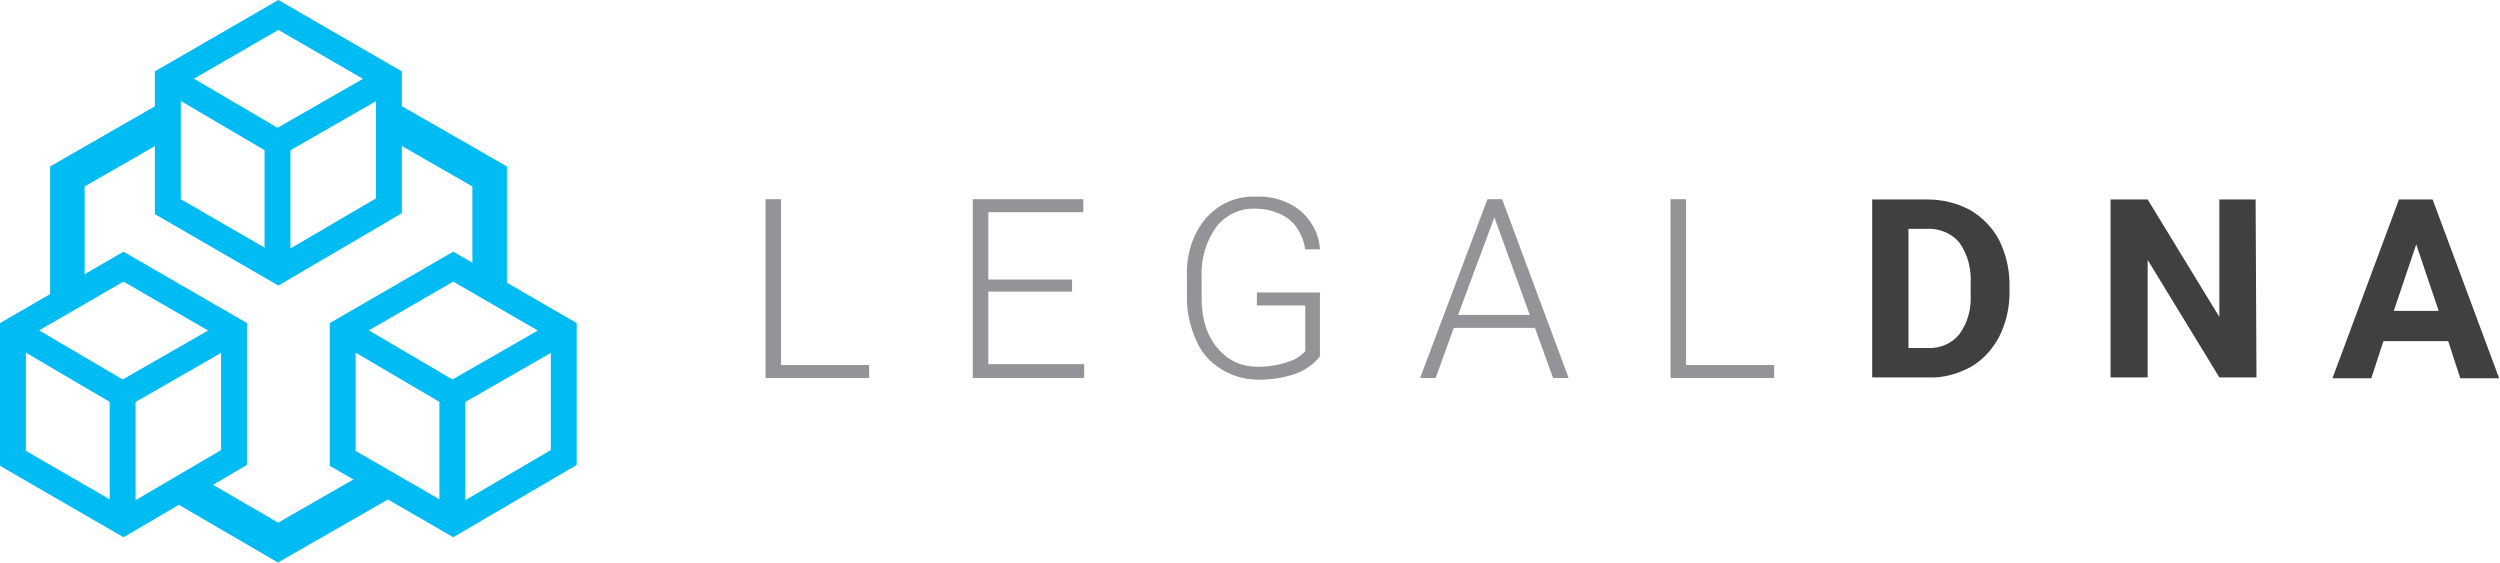
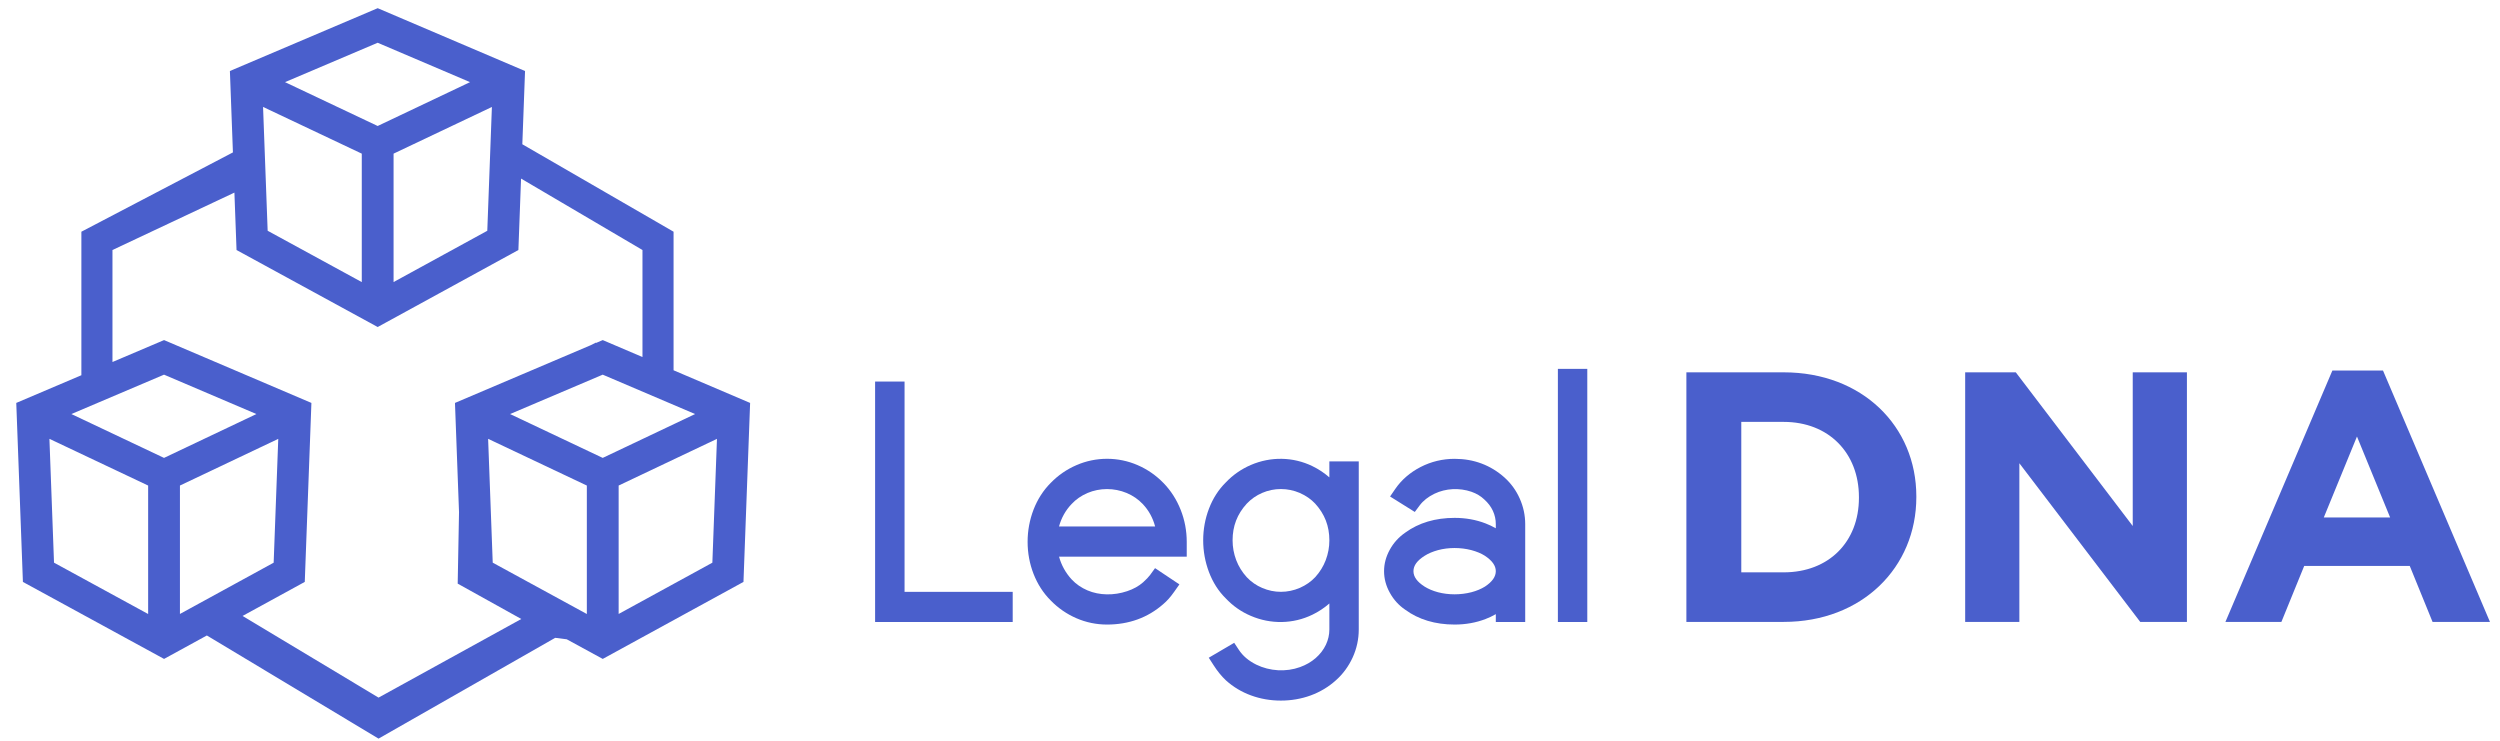
- <svg xmlns="http://www.w3.org/2000/svg" version="1.1" id="Capa_1" x="0px" y="0px" viewBox="0 0 289.5 65.1" style="enable-background:new 0 0 289.5 65.1;" xml:space="preserve">
-   <style type="text/css">
- 	.st0{fill:#929497;}
- 	.st1{fill:none;stroke:#01BCF3;stroke-width:3;stroke-miterlimit:10;}
- 	.st2{fill:none;stroke:#01BCF3;stroke-width:4;stroke-miterlimit:10;}
- 	.st3{fill:#404041;}
- </style>
-   <g id="Grupo_1998" transform="translate(-264.039 -563.152)">
-     <g id="Grupo_1835" transform="translate(352.687 585.921)">
-       <path id="Trazado_1399" class="st0" d="M1.8,19.5H12V21H0V0.3h1.8V19.5z" />
-       <path id="Trazado_1400" class="st0" d="M35.5,11h-9.7v8.4h11.1V21H24V0.3h12.8v1.5h-11v7.8h9.7L35.5,11z" />
-       <path id="Trazado_1401" class="st0" d="M64.2,18.5c-0.7,0.9-1.7,1.6-2.8,2c-1.4,0.5-2.9,0.7-4.3,0.7c-1.5,0-3-0.4-4.3-1.2    c-1.3-0.8-2.3-1.9-2.9-3.3c-0.7-1.5-1.1-3.2-1.1-4.9V9.3c-0.1-2.5,0.6-4.9,2.2-6.8c1.5-1.7,3.6-2.6,5.8-2.5    c1.9-0.1,3.7,0.5,5.1,1.6c1.3,1.1,2.2,2.7,2.3,4.5h-1.7c-0.2-1.3-0.8-2.6-1.9-3.5c-1.1-0.8-2.5-1.2-3.8-1.2    c-1.8-0.1-3.5,0.7-4.6,2.1c-1.2,1.7-1.8,3.7-1.7,5.8v2.4c0,1.4,0.2,2.9,0.8,4.2c0.5,1.1,1.3,2.1,2.3,2.8c1,0.7,2.2,1,3.4,1    c1.3,0,2.6-0.2,3.9-0.7c0.6-0.2,1.1-0.6,1.6-1.1v-5.3h-5.6v-1.5h7.3V18.5z" />
-       <path id="Trazado_1402" class="st0" d="M89.1,15.2h-9.4L77.6,21h-1.8l7.8-20.7h1.7L93,21h-1.8L89.1,15.2z M80.2,13.7h8.3L84.4,2.4    L80.2,13.7z" />
-       <path id="Trazado_1403" class="st0" d="M106.6,19.5h10.2V21h-12V0.3h1.8L106.6,19.5z" />
-     </g>
-     <g id="Grupo_1994" transform="translate(178.539 128.884)">
-       <g id="Grupo_1997" transform="translate(87 436)">
-         <g id="Grupo_1994-2" transform="translate(17.933 0)">
-           <path id="Trazado_1599" class="st1" d="M25.6,22.1V7.4L12.8,0L0,7.4v14.8l12.8,7.4L25.6,22.1z" />
-           <line id="Línea_70" class="st1" x1="12.7" y1="29.5" x2="12.7" y2="14.8" />
-           <line id="Línea_71" class="st1" x1="0.1" y1="7.4" x2="12.7" y2="14.8" />
-           <line id="Línea_72" class="st1" x1="25.6" y1="7.4" x2="12.7" y2="14.8" />
-         </g>
-         <g id="Grupo_1995" transform="translate(0 29.146)">
-           <path id="Trazado_1600" class="st1" d="M25.6,22.1V7.4L12.8,0L0,7.4v14.8l12.8,7.4L25.6,22.1z" />
-           <line id="Línea_73" class="st1" x1="12.7" y1="29.5" x2="12.7" y2="14.8" />
-           <line id="Línea_74" class="st1" x1="0.1" y1="7.4" x2="12.7" y2="14.8" />
-           <line id="Línea_75" class="st1" x1="25.6" y1="7.4" x2="12.7" y2="14.8" />
-         </g>
-         <g id="Grupo_1996" transform="translate(38.183 29.146)">
-           <path id="Trazado_1601" class="st1" d="M25.6,22.1V7.4L12.8,0L0,7.4v14.8l12.8,7.4L25.6,22.1z" />
-           <line id="Línea_76" class="st1" x1="12.7" y1="29.5" x2="12.7" y2="14.8" />
-           <line id="Línea_77" class="st1" x1="0.1" y1="7.4" x2="12.7" y2="14.8" />
-           <line id="Línea_78" class="st1" x1="25.6" y1="7.4" x2="12.7" y2="14.8" />
-         </g>
-         <path id="Trazado_1602" class="st2" d="M17.8,12.1L6.3,18.7v14.2" />
-         <path id="Trazado_1603" class="st2" d="M55.2,31.4V18.7l-11.5-6.6" />
-         <path id="Trazado_1604" class="st2" d="M19.7,54.7l11,6.4l12.2-7" />
-       </g>
-     </g>
+ <svg xmlns="http://www.w3.org/2000/svg" version="1.1" id="Layer_2" x="0px" y="0px" width="582.46px" height="172.483px" viewBox="0 219.003 582.46 172.483" enable-background="new 0 219.003 582.46 172.483" xml:space="preserve">
+   <path fill="#4A5FCC" d="M156.93,305.273v-32.284l-35.236-20.375l0.633-17.065L87.994,220.91l-34.431,14.637l0.704,18.963  L18.96,272.989v33.436l-15.17,6.452l0.83,22.373l0.312,8.377l0.406,10.955l32.883,17.938l9.977-5.461l39.997,24.031l41.155-23.481  l2.691,0.336l8.39,4.575l32.785-17.94l0.412-11.072l0.311-8.377l0.826-22.252L156.93,305.273z M87.989,228.963l21.522,9.177  l-21.522,10.217L66.403,238.14L87.989,228.963z M114.604,243.924l-1.073,28.847l-21.835,11.947v-29.919L114.604,243.924z   M84.287,254.801v29.926L62.36,272.768l-1.072-28.852L84.287,254.801z M34.514,362.057l-21.928-11.961l-1.072-28.852l23,10.885  V362.057z M38.215,325.686l-21.586-10.217l21.586-9.177l21.523,9.177L38.215,325.686z M41.923,362.045v-29.92l22.907-10.873  L63.758,350.1L41.923,362.045z M88.195,381.535l-31.68-19.027l14.491-7.93l0.411-11.072l0.311-8.377l0.826-22.252l-34.333-14.64  l-12.018,5.11v-26.095l28.411-13.377l0.089,2.423l0.407,10.957l32.883,17.938l32.785-17.941l0.411-11.073l0.207-5.572l28.29,16.646  v24.934l-9.255-3.949l-1.538,0.654l-0.112-0.048l-1.108,0.567l-31.672,13.467l0.83,22.373l0.114,3.072l-0.31,16.657l14.819,8.238  L88.195,381.535z M136.724,362.057l-21.927-11.961l-1.072-28.852l22.999,10.885V362.057z M140.426,325.686l-21.586-10.217  l21.586-9.177l21.522,9.177L140.426,325.686z M165.969,350.1l-21.835,11.945v-29.92l22.907-10.873L165.969,350.1z" />
+   <g>
+     <path fill="#4A5FCC" d="M415.576,363.896H392.9v-58.146h22.676c18.275,0,30.9,12.542,30.9,28.905v0.166   C446.477,351.187,433.852,363.896,415.576,363.896 M433.102,334.823c0-10.3-7.061-17.525-17.525-17.525h-9.885v35.053h9.885   c10.467,0,17.525-7.062,17.525-17.36V334.823z" />
+     <polygon fill="#4A5FCC" points="498.639,363.896 470.479,326.934 470.479,363.896 457.854,363.896 457.854,305.752    469.648,305.752 496.893,341.552 496.893,305.752 509.518,305.752 509.518,363.896  " />
+     <path fill="#4A5FCC" d="M566.746,363.896l-5.314-13.043h-24.588l-5.316,13.043h-13.041l24.92-58.561h11.795l24.918,58.561H566.746z    M549.137,320.703l-7.727,18.855h15.449L549.137,320.703z" />
+     <polygon fill="#4A5FCC" points="210.747,307.898 203.886,307.898 203.886,363.918 235.943,363.918 235.943,356.895    210.747,356.895  " />
+     <path fill="#4A5FCC" d="M271.072,331.539c-1.735-1.788-3.76-3.189-6.017-4.165c-4.536-1.974-9.733-1.972-14.256-0.001   c-2.262,0.975-4.283,2.37-6.002,4.143c-1.723,1.725-3.069,3.818-4,6.228c-0.916,2.396-1.38,4.917-1.38,7.494   c0,2.594,0.464,5.104,1.381,7.468c0.933,2.39,2.272,4.467,3.975,6.17c1.736,1.789,3.761,3.191,6.018,4.167   c2.247,0.976,4.646,1.471,7.132,1.471c5.08,0,9.478-1.595,13.062-4.73c0.884-0.737,1.733-1.693,2.594-2.92l1.204-1.707   l-5.676-3.786l-1.147,1.586c-0.335,0.46-0.904,1.057-1.642,1.721c-1.001,0.881-2.246,1.571-3.7,2.058   c-3.123,1.053-6.488,0.989-9.231-0.172c-1.455-0.622-2.701-1.483-3.698-2.554c-1.417-1.542-2.405-3.326-2.946-5.311h29.748v-3.459   c0-2.577-0.475-5.086-1.412-7.453C274.129,335.391,272.781,333.289,271.072,331.539 M269.126,341.66h-22.391   c0.54-1.996,1.525-3.753,2.938-5.236c1.009-1.08,2.255-1.943,3.699-2.562c2.877-1.217,6.207-1.215,9.131,0   c1.458,0.619,2.713,1.481,3.738,2.572C267.621,337.883,268.59,339.639,269.126,341.66" />
+     <path fill="#4A5FCC" d="M309.72,330.227c-1.191-1.045-2.514-1.924-3.945-2.615c-4.478-2.185-9.714-2.282-14.367-0.271   c-2.22,0.963-4.18,2.33-5.812,4.055c-1.696,1.676-3.018,3.736-3.927,6.123c-0.893,2.342-1.346,4.821-1.346,7.371   c0,2.534,0.453,5.021,1.345,7.394c0.906,2.395,2.215,4.449,3.878,6.093c1.667,1.78,3.64,3.164,5.863,4.109   c4.648,2.008,9.881,1.91,14.359-0.267c1.437-0.694,2.762-1.574,3.952-2.617v6.062c0,1.218-0.271,2.411-0.801,3.545   c-0.565,1.18-1.35,2.201-2.396,3.121c-1.044,0.906-2.236,1.592-3.645,2.1c-3.234,1.176-7.046,0.959-10.192-0.583   c-1.794-0.893-3.125-2.025-4.069-3.464l-1.067-1.616l-5.926,3.476l1.154,1.791c0.867,1.352,1.816,2.516,2.829,3.469   c1.71,1.547,3.692,2.735,5.889,3.53c2.168,0.794,4.499,1.196,6.927,1.196c2.417,0,4.747-0.402,6.928-1.196   c2.2-0.804,4.178-1.989,5.877-3.521c1.647-1.456,2.968-3.25,3.925-5.336c0.94-2.065,1.416-4.258,1.416-6.512v-39.164h-6.85   L309.72,330.227L309.72,330.227z M309.72,344.888c0,1.596-0.275,3.105-0.843,4.616c-0.562,1.47-1.364,2.768-2.447,3.963   c-0.963,1.034-2.171,1.876-3.585,2.5c-2.845,1.224-5.958,1.229-8.769,0.017c-1.365-0.575-2.574-1.418-3.589-2.492   c-1.1-1.213-1.908-2.518-2.469-3.985c-0.568-1.511-0.844-3.021-0.844-4.617c0-3.314,1.076-6.105,3.283-8.525   c1.038-1.098,2.225-1.926,3.628-2.531c1.377-0.592,2.837-0.893,4.339-0.893c1.511,0,2.995,0.307,4.404,0.908   c1.428,0.629,2.635,1.471,3.586,2.49C308.639,338.775,309.72,341.57,309.72,344.888" />
+     <path fill="#4A5FCC" d="M350.533,330.264l-0.002-0.004c-3.247-2.891-7.156-4.357-11.62-4.357c-2.804,0-5.471,0.641-7.928,1.902   c-2.475,1.278-4.465,3.004-5.915,5.121l-1.204,1.754l5.759,3.6l1.123-1.506c0.833-1.115,1.968-2.014,3.463-2.742   c2.628-1.26,5.773-1.424,8.62-0.454c1.189,0.424,2.16,1.003,2.976,1.78c0.912,0.824,1.574,1.699,2.022,2.679   c0.445,0.973,0.671,2.005,0.671,3.069v0.977c-0.774-0.441-1.575-0.821-2.393-1.135c-2.212-0.854-4.631-1.288-7.193-1.288   c-4.507,0-8.378,1.155-11.497,3.427c-1.527,1.057-2.739,2.391-3.601,3.962c-0.896,1.612-1.35,3.306-1.35,5.033   c0,1.738,0.454,3.432,1.347,5.029c0.871,1.595,2.075,2.922,3.562,3.933c3.131,2.302,7.013,3.47,11.539,3.47   c2.561,0,4.981-0.434,7.192-1.287c0.82-0.313,1.621-0.693,2.395-1.137v1.83h6.85v-22.813c0-2.049-0.428-4.047-1.27-5.938   C353.238,333.271,352.044,331.623,350.533,330.264 M329.313,352.08c0-1.309,0.854-2.48,2.609-3.587   c0.849-0.542,1.872-0.977,3.123-1.323c1.211-0.324,2.523-0.487,3.845-0.487c1.323,0,2.657,0.163,3.909,0.487   c1.255,0.34,2.281,0.767,3.128,1.301c1.73,1.146,2.57,2.326,2.57,3.609c0,1.288-0.826,2.462-2.522,3.586   c-0.905,0.561-1.968,1.004-3.159,1.315c-2.498,0.649-5.333,0.651-7.779,0.007c-1.183-0.315-2.234-0.758-3.122-1.312   C330.164,354.562,329.313,353.386,329.313,352.08" />
+     <rect x="362.962" y="304.943" fill="#4A5FCC" width="6.851" height="58.975" />
  </g>
-   <path id="Trazado_1404_1_" class="st3" d="M283.5,39.5H276l-1.4,4.3h-4.5l7.7-20.7h3.9l7.7,20.7h-4.5L283.5,39.5z M277.2,36h5.2  l-2.6-7.7L277.2,36z" />
-   <path id="Trazado_1405_1_" class="st3" d="M216.8,43.7V23.1h6.4c1.7,0,3.4,0.4,4.9,1.2c1.4,0.8,2.6,2,3.4,3.5  c0.8,1.6,1.2,3.4,1.2,5.1v1c0,1.8-0.4,3.5-1.2,5.1c-0.8,1.5-1.9,2.7-3.3,3.5c-1.5,0.8-3.2,1.3-4.9,1.2L216.8,43.7z M221,26.5v13.8  h2.1c1.5,0.1,2.9-0.5,3.8-1.6c1-1.4,1.4-3,1.3-4.7v-1.1c0.1-1.7-0.3-3.4-1.3-4.8c-0.9-1.1-2.4-1.7-3.8-1.6L221,26.5z" />
-   <path id="Trazado_1406_1_" class="st3" d="M261.3,43.7h-4.3l-8.3-13.6v13.6h-4.3V23.1h4.3l8.3,13.6V23.1h4.2L261.3,43.7z" />
</svg>
